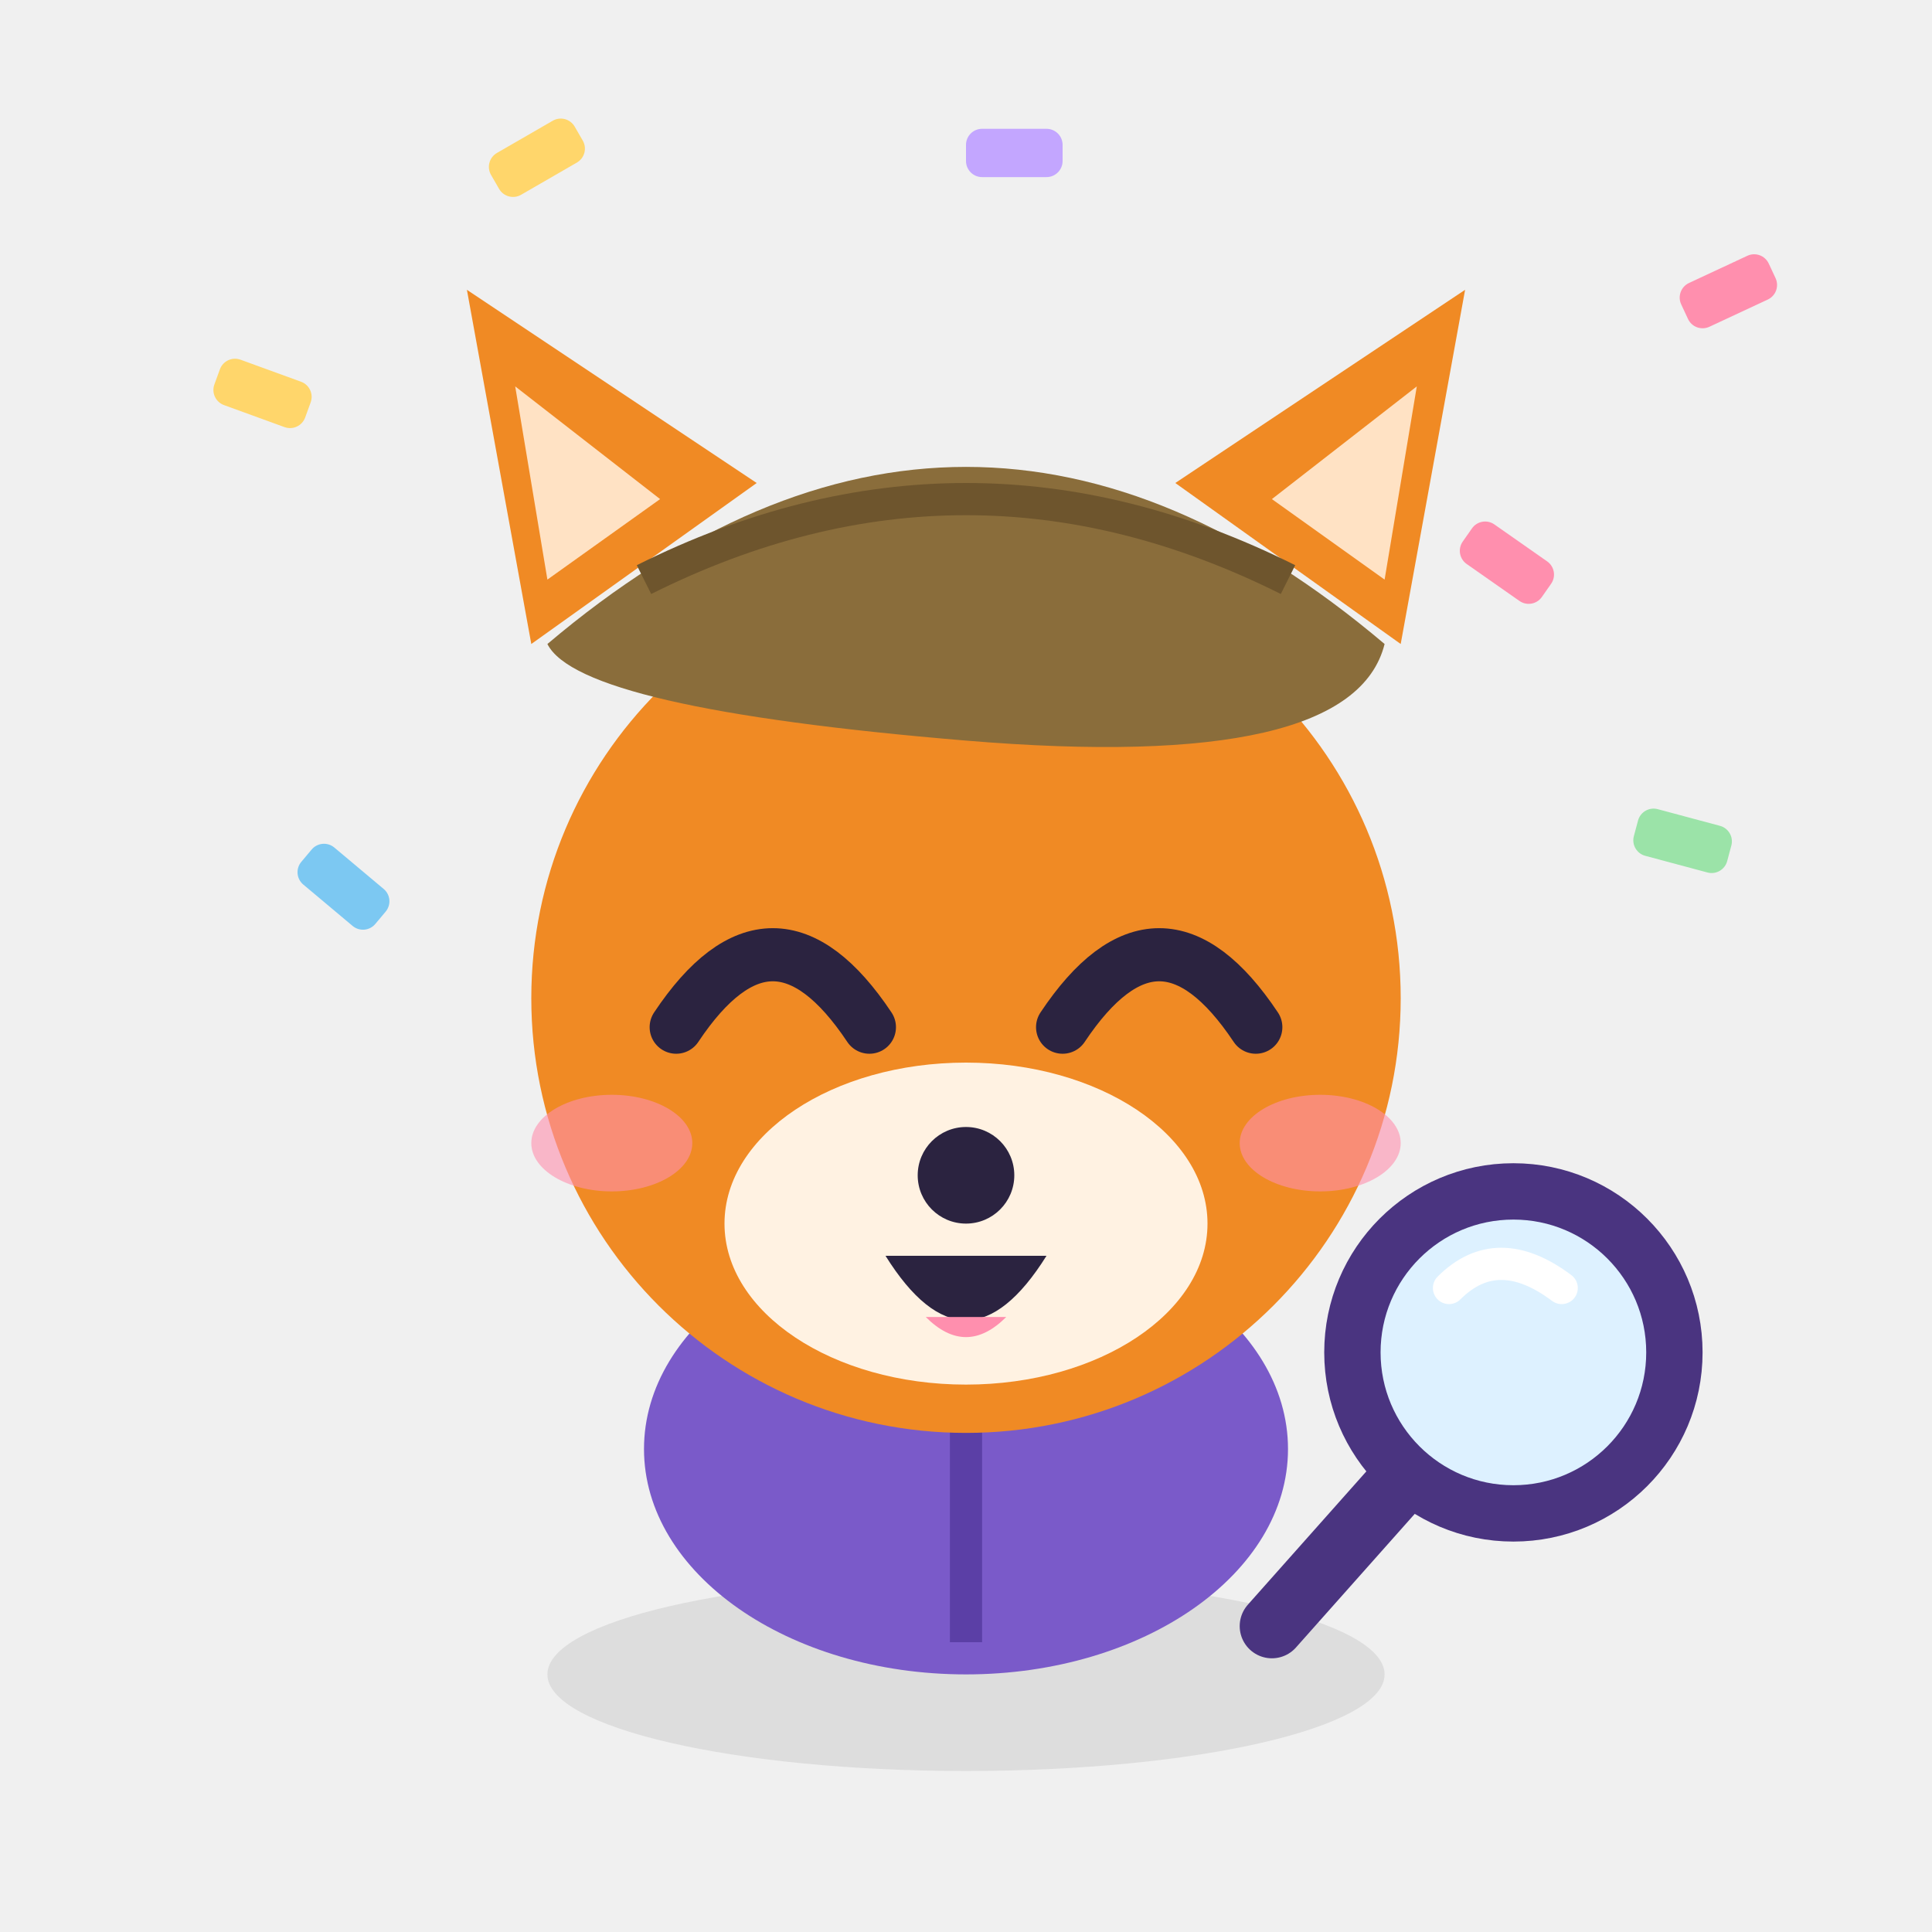
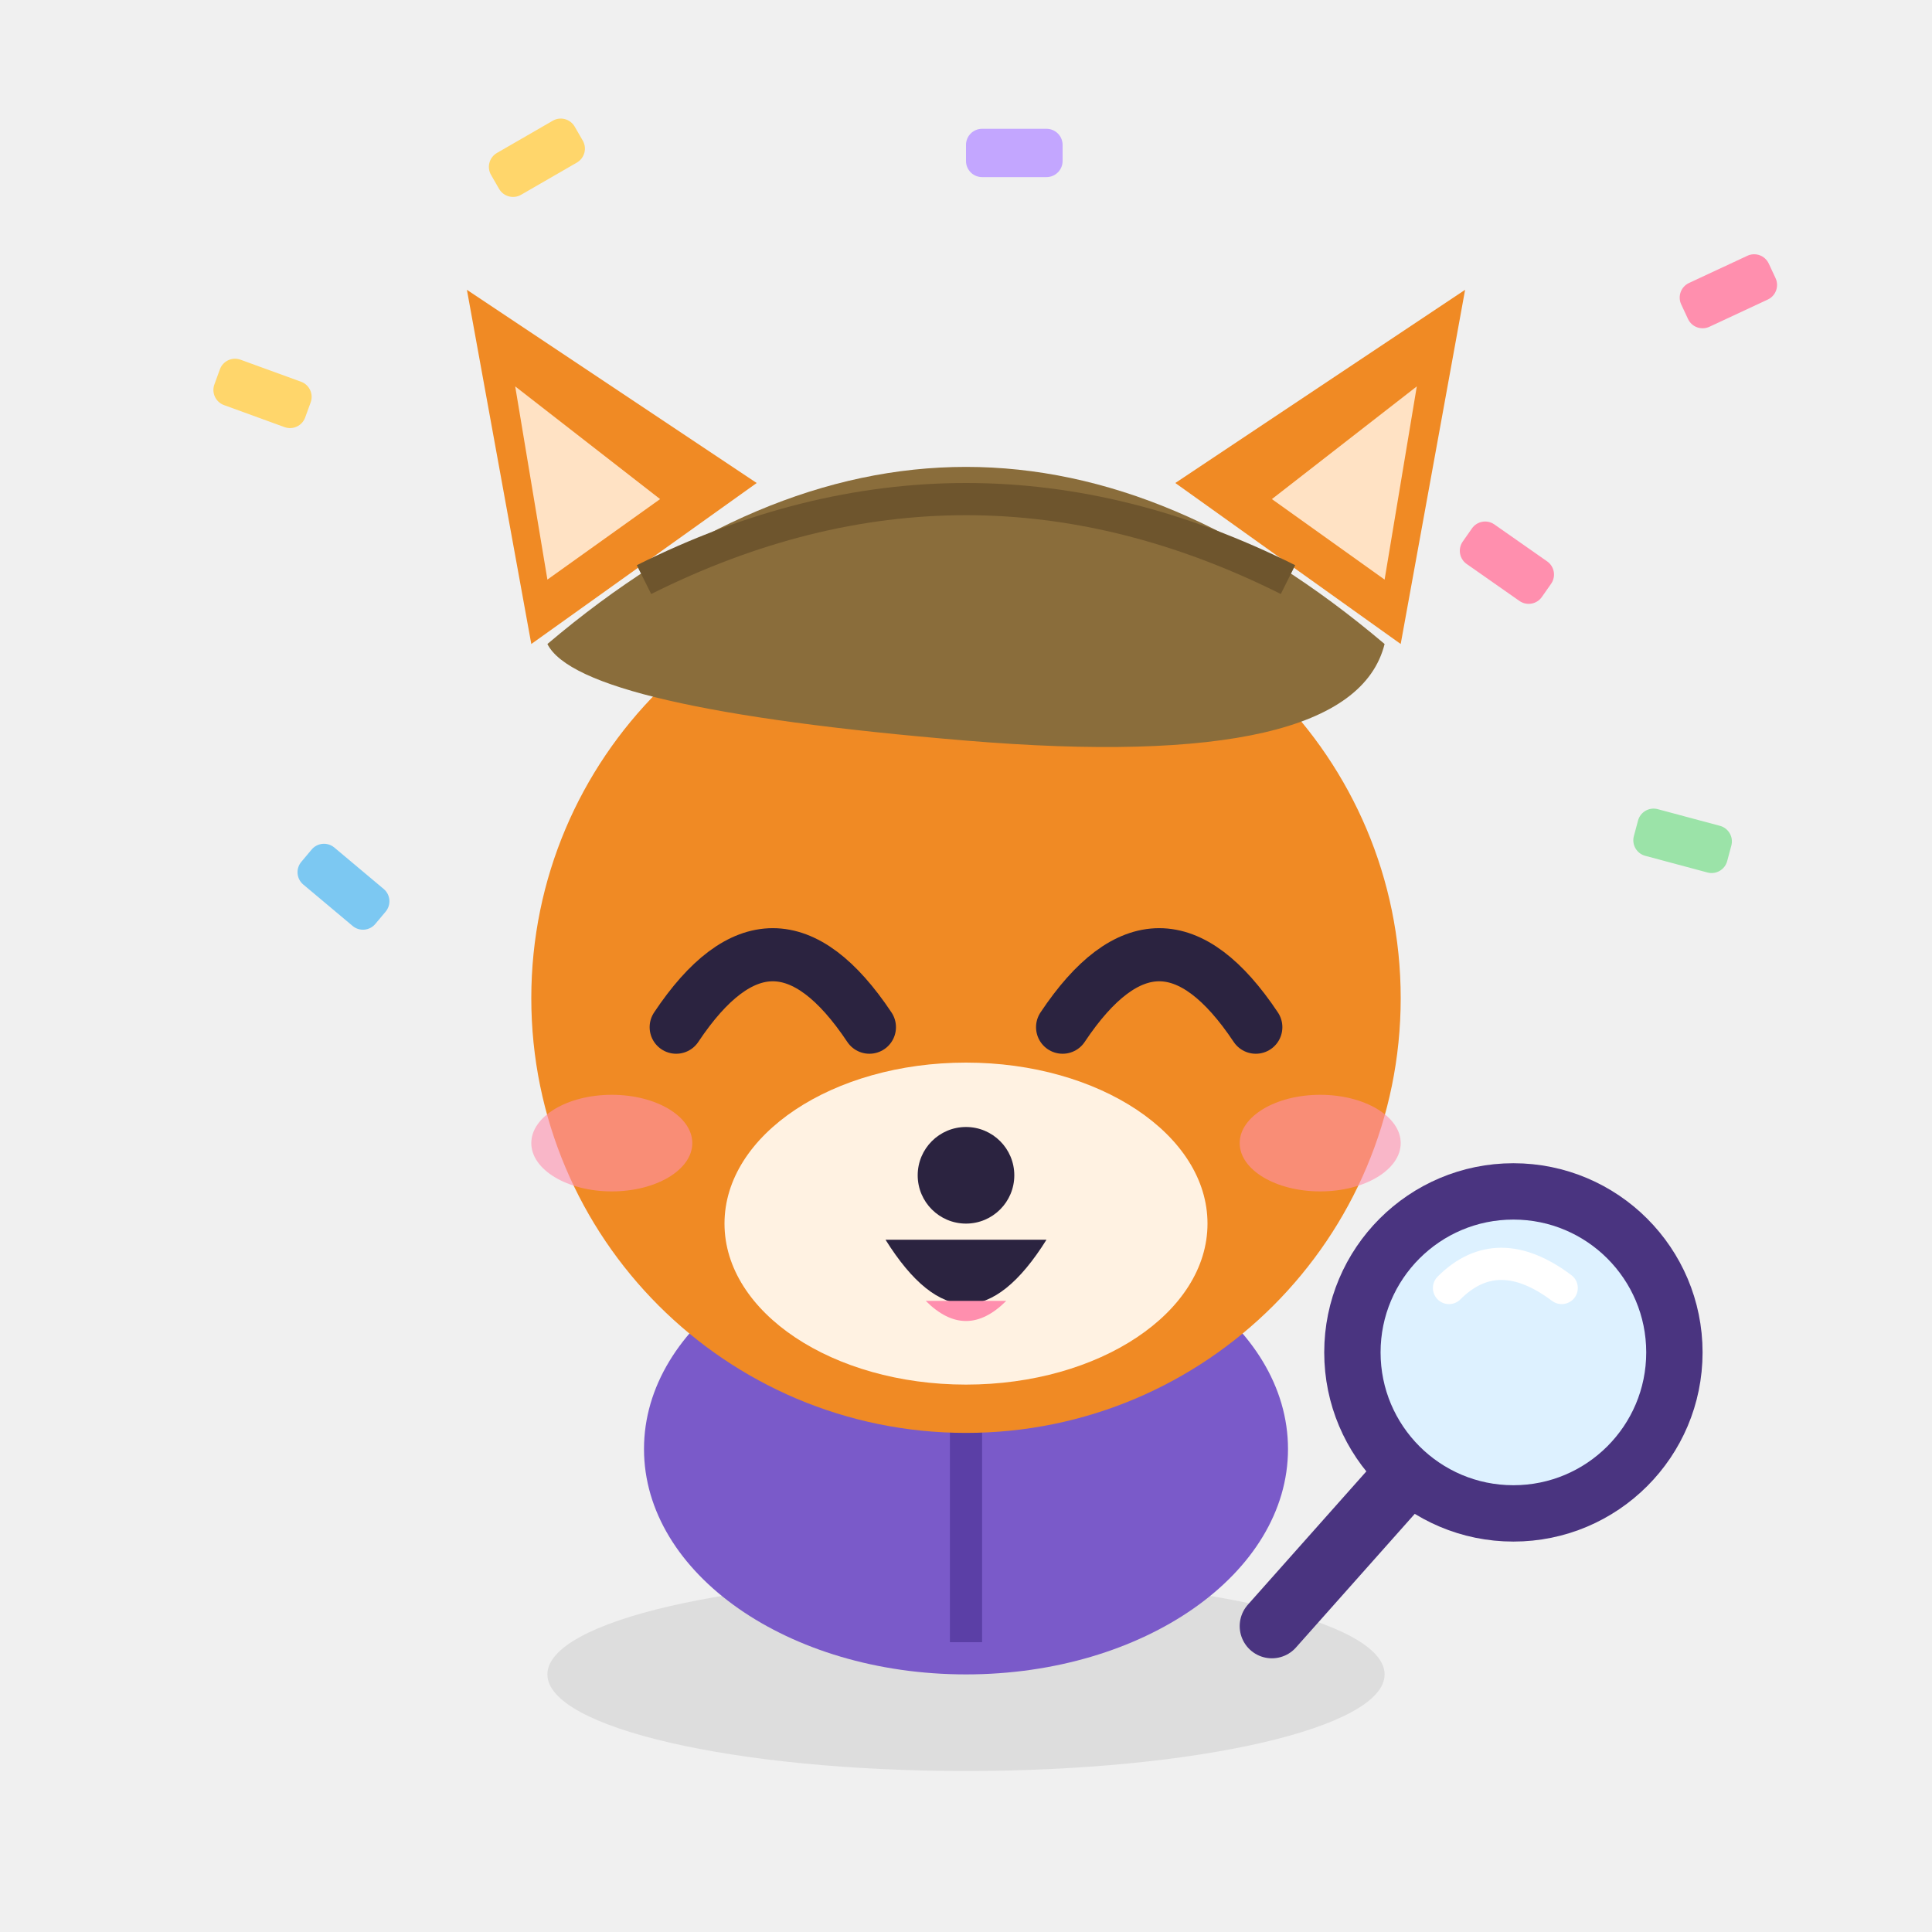
<svg xmlns="http://www.w3.org/2000/svg" viewBox="0 0 120 120">
  <ellipse cx="60" cy="104" rx="26" ry="6" fill="#000" opacity=".08" />
  <ellipse cx="60" cy="90" rx="20" ry="14" fill="#7A5AC9" />
  <path d="M60 78v24" stroke="#5B3FA6" stroke-width="2" />
  <path d="M33 40l-4-22 18 12zM87 40l4-22-18 12z" fill="#F08A24" />
  <path d="M34 36l-2-12 9 7zM86 36l2-12-9 7z" fill="#FFE2C4" />
  <circle cx="60" cy="62" r="27" fill="#F08A24" />
  <ellipse cx="60" cy="76" rx="15" ry="10" fill="#FFF2E2" />
  <ellipse cx="38" cy="71" rx="5" ry="3" fill="#FF8FAE" opacity=".6" />
  <ellipse cx="82" cy="71" rx="5" ry="3" fill="#FF8FAE" opacity=".6" />
  <path d="M34 40q26-22 52 0q-2 8-26 6t-26-6z" fill="#8A6D3B" />
  <path d="M40 36q20-10 40 0" stroke="#6E552D" stroke-width="2" fill="none" />
  <circle cx="60" cy="73" r="3" fill="#2B2340" />
+   <path d="M55 77q5 8 10 0z" fill="#2B2340" />
+   <path d="M57.5 80.8q2.5 2.5 5 0" fill="#FF8FAE" />
  <path d="M42 63.8q6 -9 12 0" stroke="#2B2340" stroke-width="3.3" fill="none" stroke-linecap="round" />
  <path d="M66 63.8q6 -9 12 0" stroke="#2B2340" stroke-width="3.3" fill="none" stroke-linecap="round" />
  <circle cx="94" cy="84" r="10" fill="#DDF1FF" stroke="#4A3480" stroke-width="3.5" />
  <path d="M87 92l-8 9" stroke="#4A3480" stroke-width="4" stroke-linecap="round" />
  <path d="M90 80q3-3 7 0" stroke="#fff" stroke-width="2" fill="none" stroke-linecap="round" />
-   <path d="M55 78q5 8 10 0z" fill="#2B2340" />
-   <path d="M57.5 81.8q2.5 2.5 5 0" fill="#FF8FAE" />
  <rect x="14" y="22" width="6" height="3" rx="1" fill="#FFD66B" transform="rotate(20 14 22)" />
  <rect x="104" y="18" width="6" height="3" rx="1" fill="#FF8FAE" transform="rotate(-25 104 18)" />
  <rect x="20" y="52" width="6" height="3" rx="1" fill="#7CC8F2" transform="rotate(40 20 52)" />
  <rect x="102" y="50" width="6" height="3" rx="1" fill="#9BE3A8" transform="rotate(15 102 50)" />
  <rect x="60" y="8" width="6" height="3" rx="1" fill="#C3A6FF" transform="rotate(0 60 8)" />
  <rect x="30" y="10" width="6" height="3" rx="1" fill="#FFD66B" transform="rotate(-30 30 10)" />
  <rect x="92" y="32" width="6" height="3" rx="1" fill="#FF8FAE" transform="rotate(35 92 32)" />
</svg>
